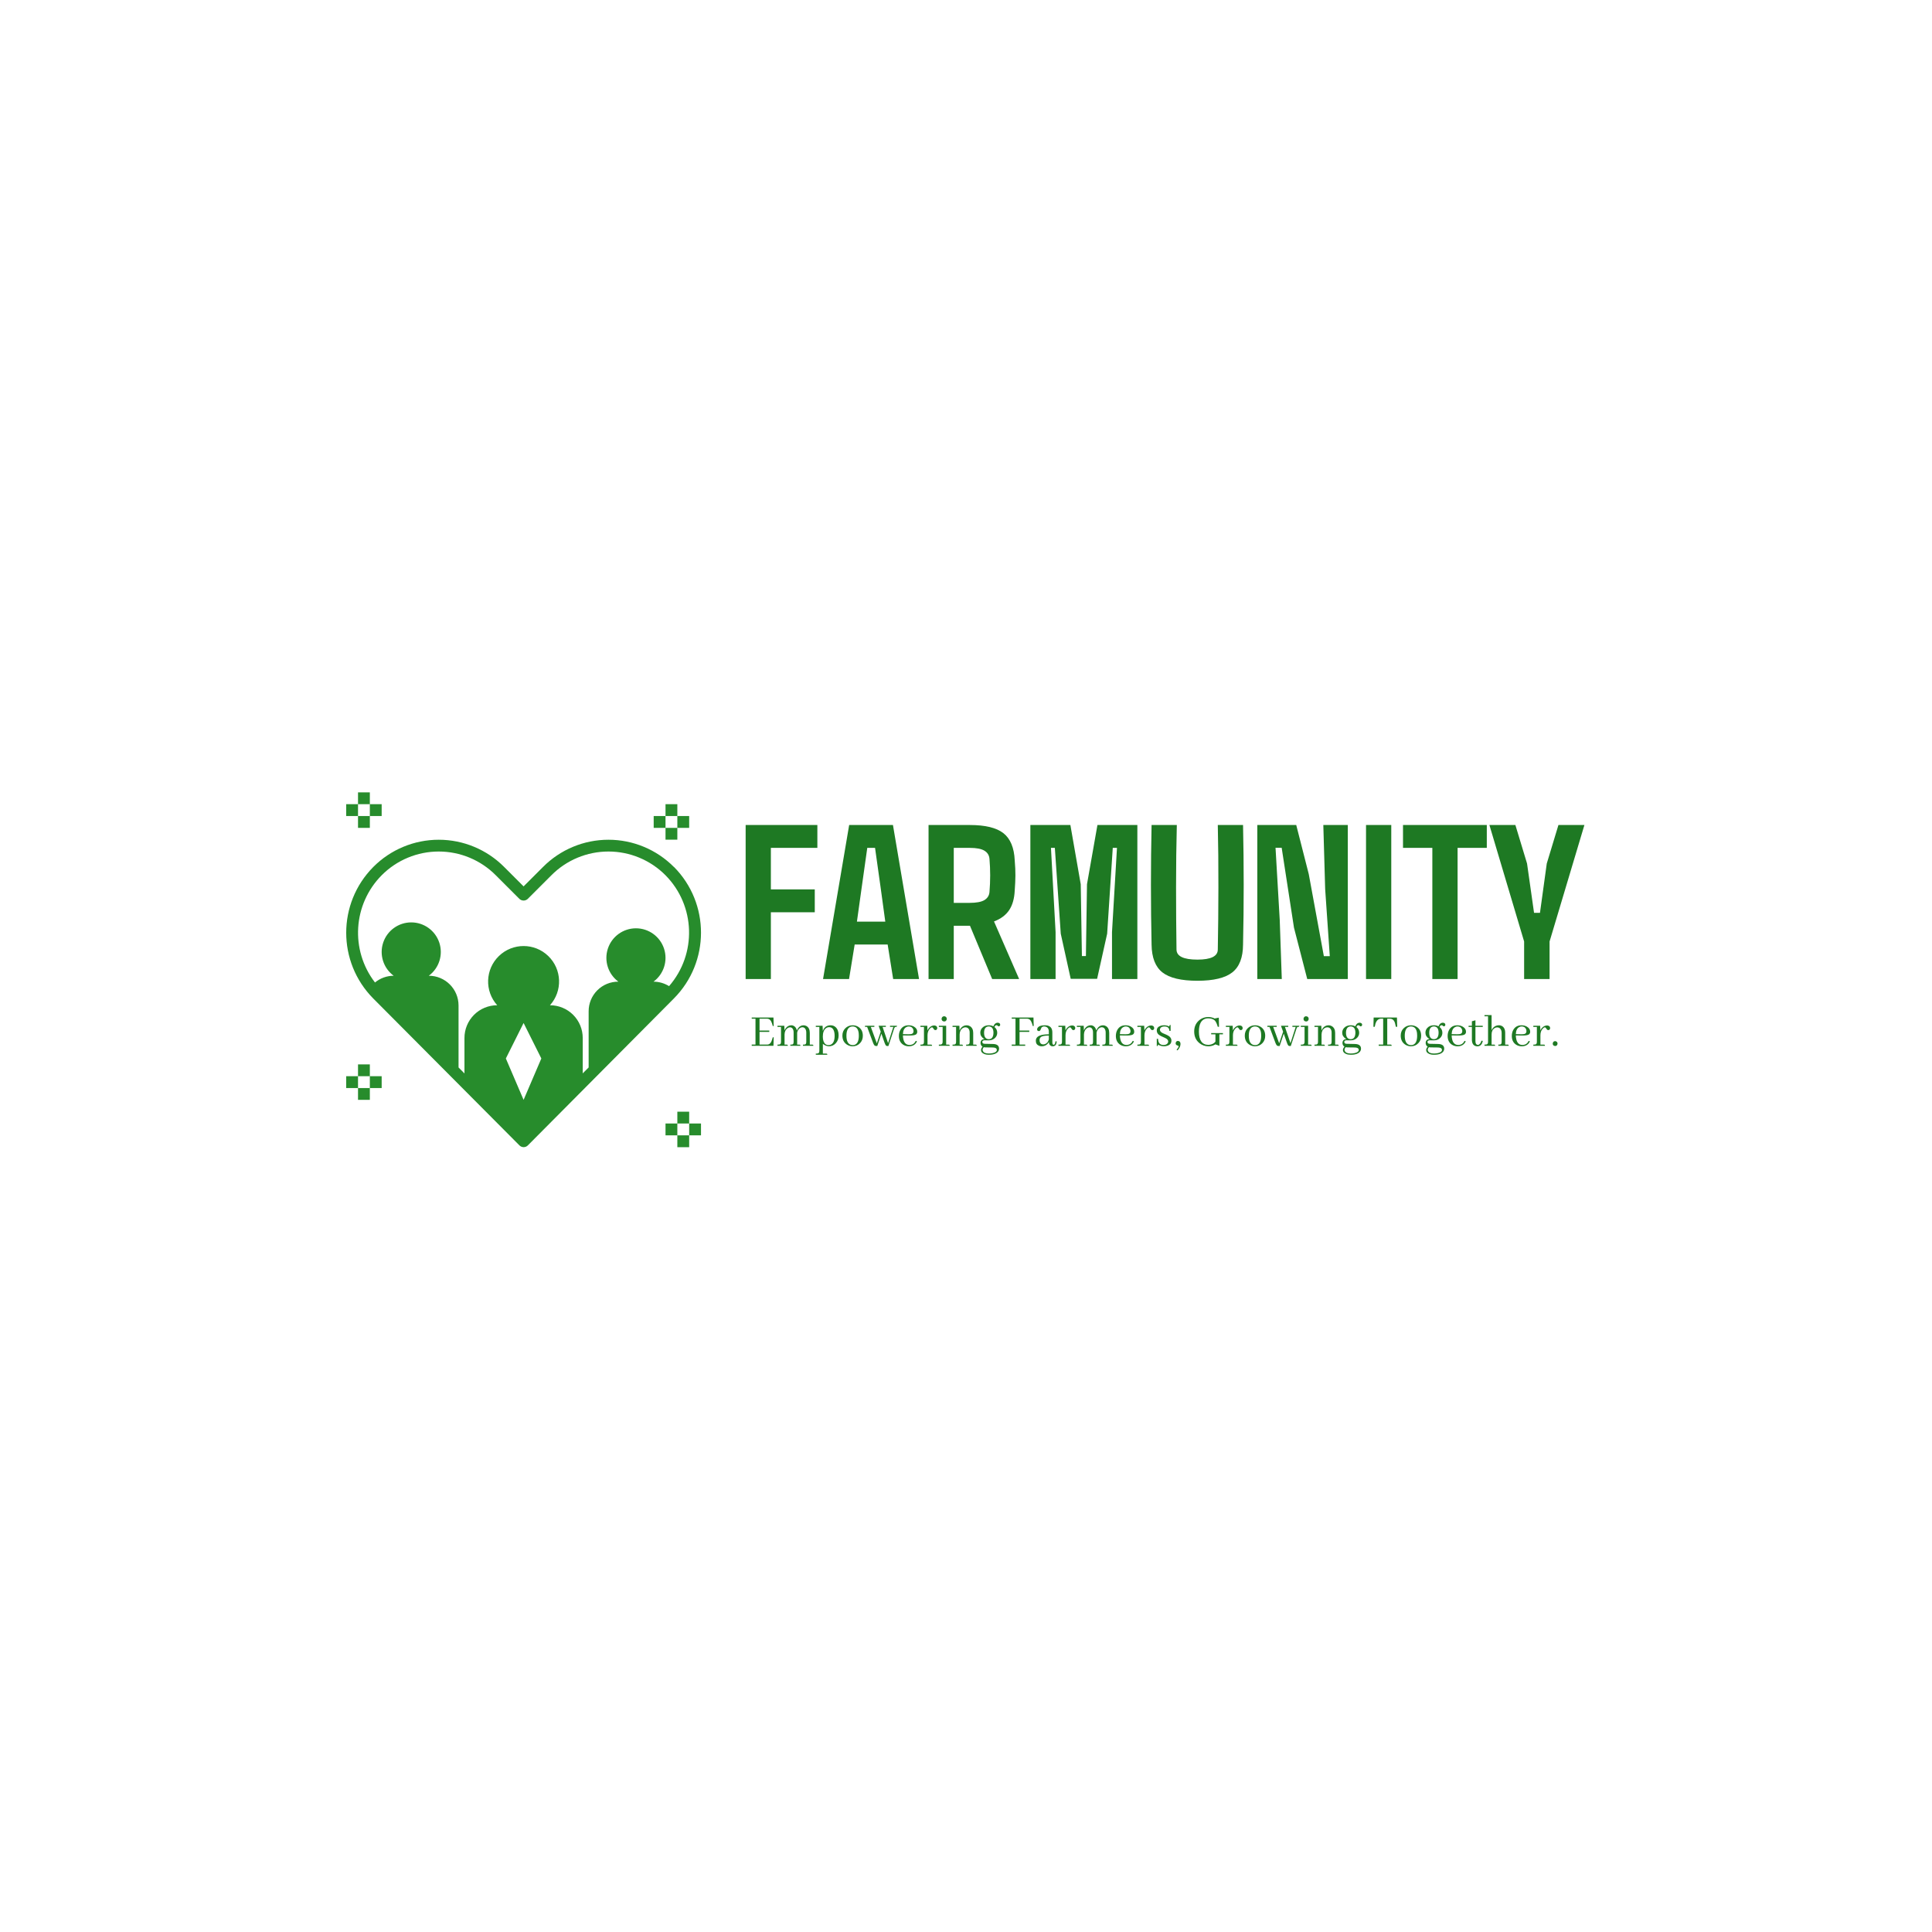
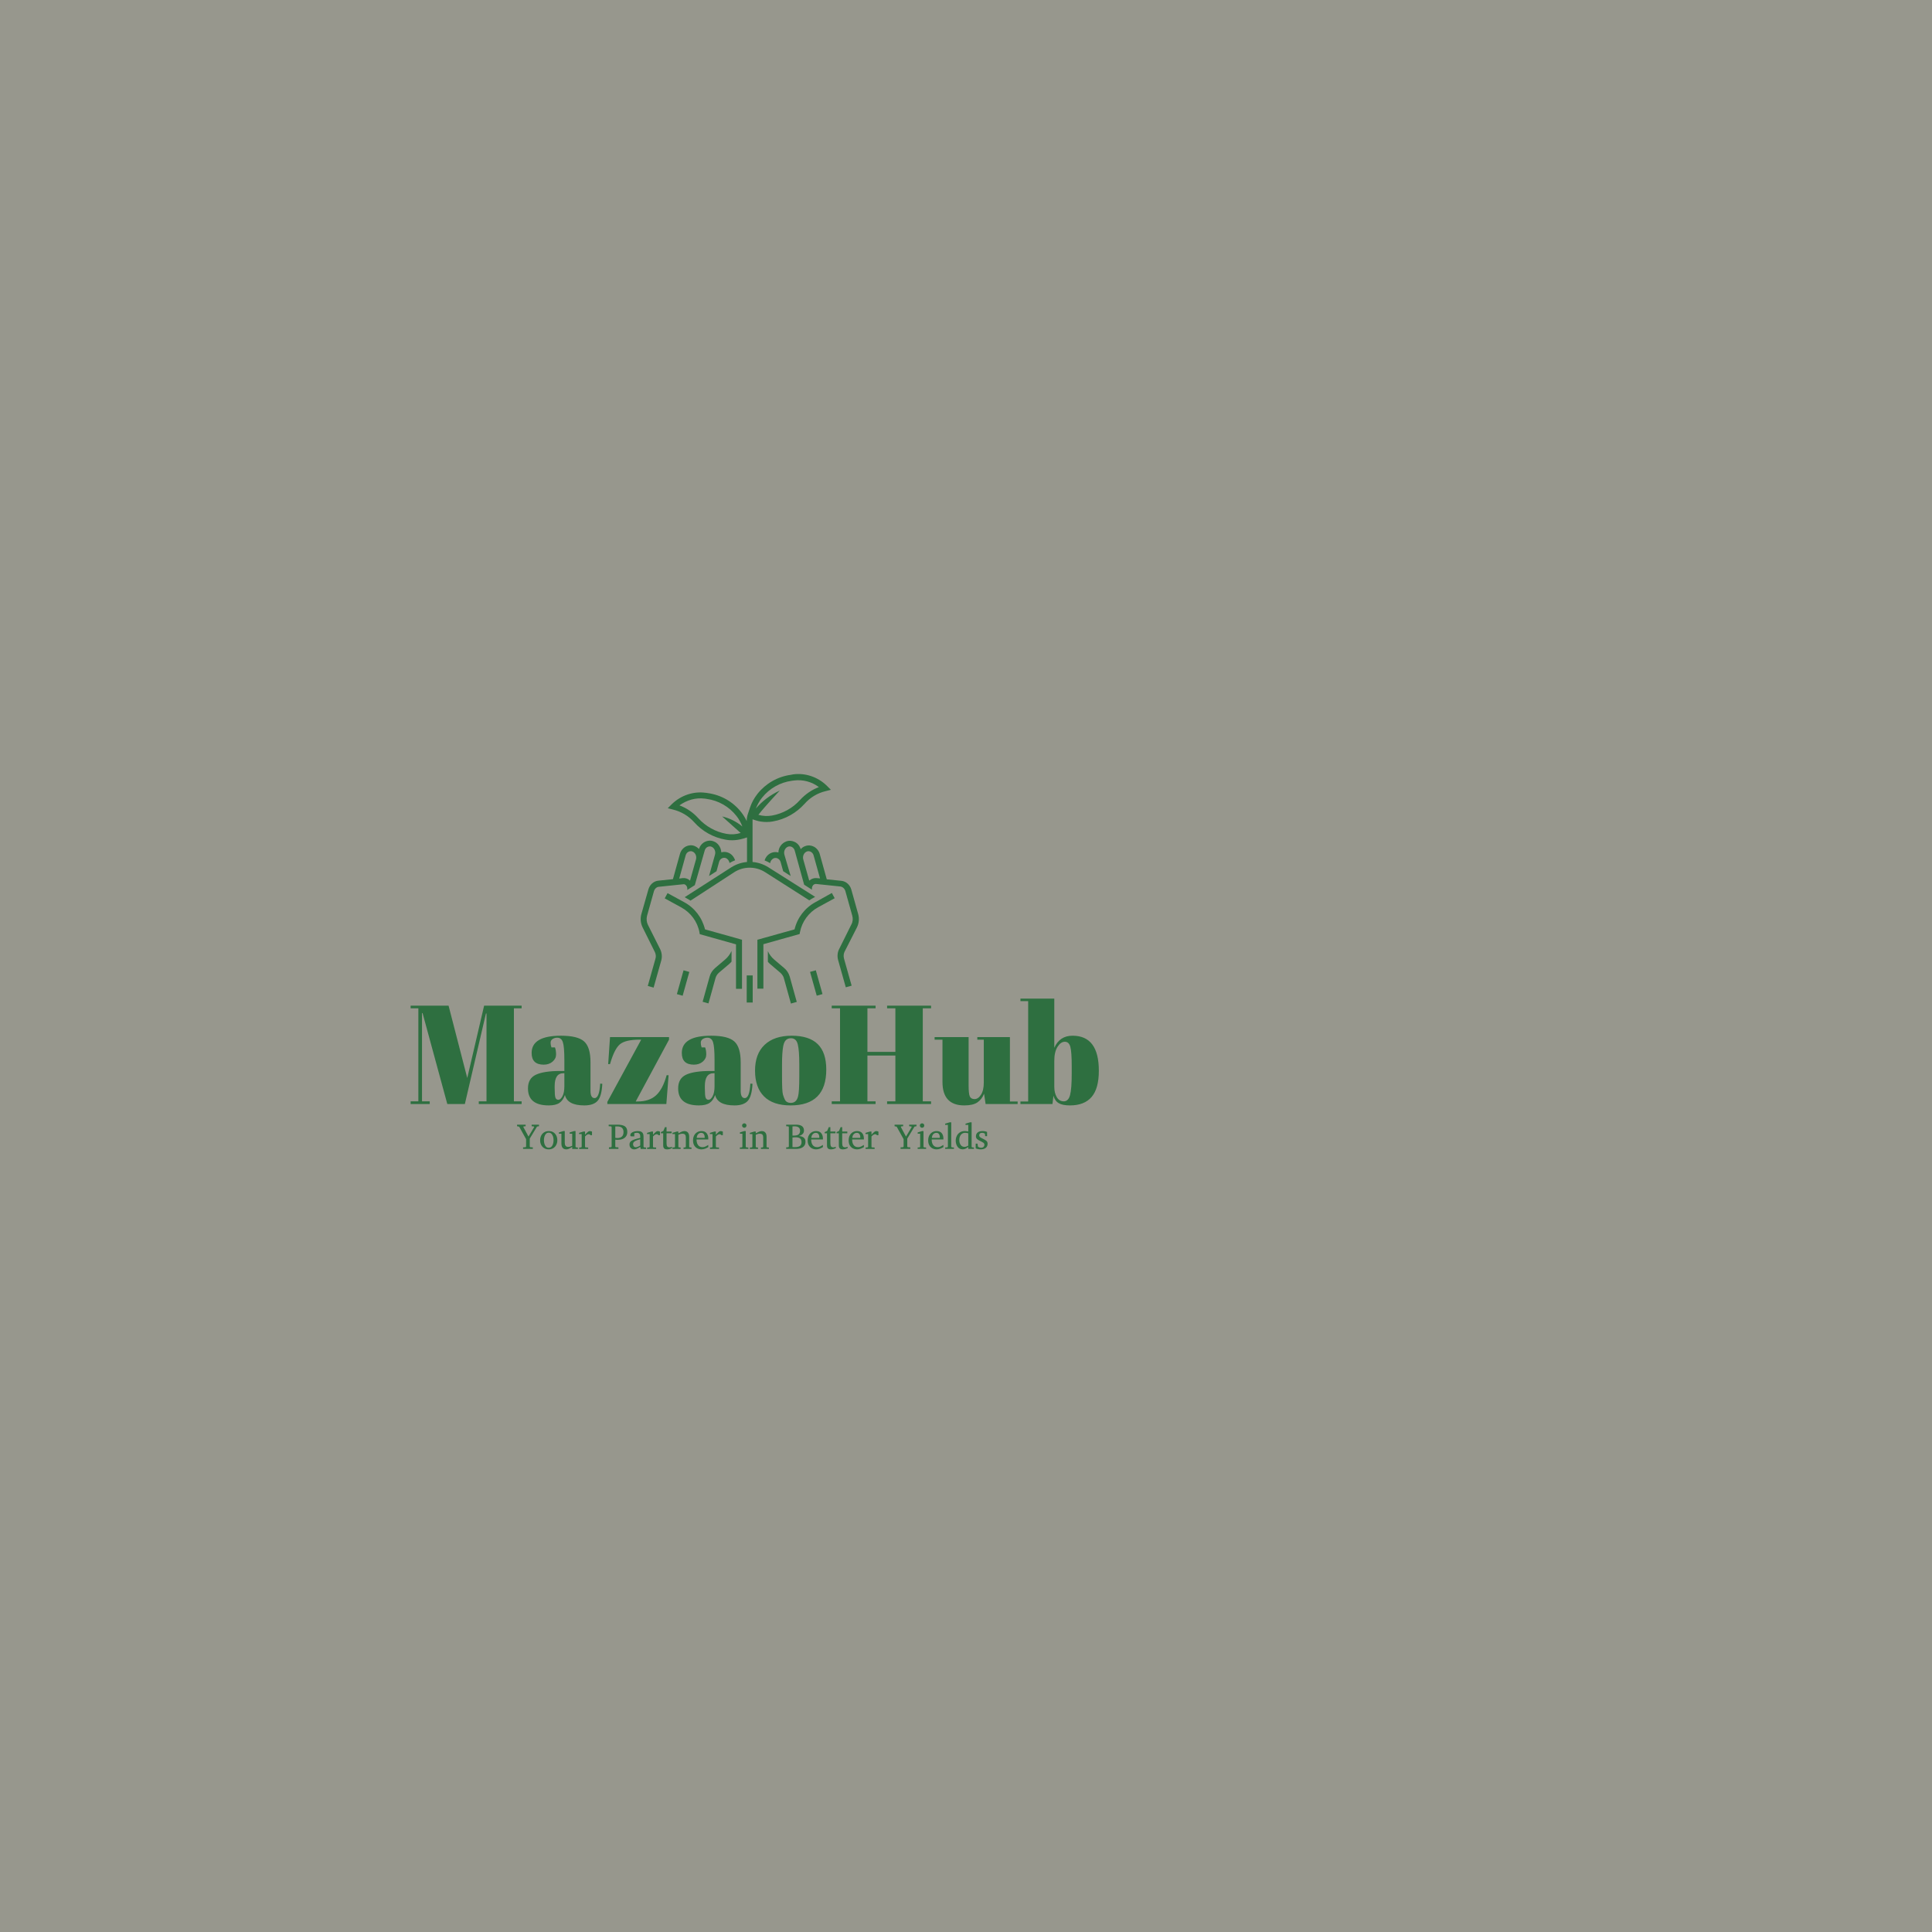
- <svg xmlns="http://www.w3.org/2000/svg" xml:space="preserve" width="1500" height="1500" data-id="lg_NLK5hI0iLD6sne06Wb" data-version="1" viewBox="0 0 1500 1500">
-   <path fill="#fff" stroke="transparent" d="M0 0h1500v1500H0z" />
+ <svg xmlns="http://www.w3.org/2000/svg" xml:space="preserve" width="1500" height="1500" data-id="lg_ns9wr8WiuD4Ht1ppvS" data-version="1" viewBox="0 0 1500 1500">
+   <path fill="#97978d" stroke="transparent" d="M0 0h1500v1500H0z" />
  <g data-padding="20">
-     <g transform="translate(-622.913 -636.062)scale(1.78645)">
-       <rect width="368.484" height="108.48" x="162.826" y="324.559" fill="none" rx="0" ry="0" transform="translate(506.58 372.58)" />
-       <path fill="#1e7923" d="M683.708 752.52v29.02h-10.96V714.6h31.17v9.94h-20.21v18.05h19.08v9.93Zm36.42 14.02-2.44 15h-11.3l11.35-66.94h19.03l11.34 66.94h-11.25l-2.39-15Zm5.48-42-2.44 17.3-2.06 14.76h12.33l-2.02-14.76-2.43-17.3Zm37.59 33.84v23.16h-10.96V714.6h17.95q10.08 0 14.6 3.56 4.52 3.57 4.9 11.77.33 3.89.3 6.66-.02 2.76-.3 6.51-.24 5.2-2.39 8.46-2.16 3.26-6.61 4.95l10.92 25.03h-11.72l-9.65-23.16Zm6.99-33.84h-6.99v23.9h6.85q4.45 0 6.47-1.21 2.01-1.22 2.2-3.52.61-7.22 0-14.39-.19-2.34-2.2-3.56-2.02-1.22-6.33-1.22m37.26 36.61v20.39h-10.96V714.6h17.39l4.5 25.74.51 31.21h1.74l.47-31.21 4.54-25.74h17.35v66.94h-11.02v-20.39l2.16-36.61h-1.83l-2.44 37.31-4.36 19.59h-11.48l-4.32-19.59-2.57-37.31h-1.69Zm61.65 21.14q-10.6 0-15.22-3.63-4.61-3.64-4.71-12.07-.56-26.02 0-51.99h10.97q-.33 12.84-.33 27.02t.19 27.07q0 4.41 9.1 4.41 8.85 0 8.85-4.41.24-12.89.26-27.07.03-14.18-.26-27.02h10.97q.57 25.97 0 51.99-.04 8.43-4.68 12.07-4.64 3.63-15.14 3.63m35.77-26.35.89 25.6h-10.64V714.6h16.92l5.44 21.33 6.56 35.67h2.58l-2.01-29.2-.8-27.8h10.64v66.94h-17.63l-5.76-22.31-5.35-34.74h-2.67Zm48.47-41.34v66.94h-10.97V714.6Zm28.82 9.94v57h-10.97v-57h-12.75v-9.94h36.42v9.94Zm39.98 40.69v16.31h-11.06v-16.31l-15.09-50.63h11.29l5.07 16.74 3.04 21.42h2.58l2.95-21.42 5.07-16.74h11.29Z" />
-       <rect width="358.162" height="23.73" x="167.987" y="366.934" fill="none" rx="0" ry="0" transform="translate(506.58 425.16)" />
-       <path fill="#1e7923" d="M684.538 801.95h.41l-.11-3.69h-9.45v.53h1.64v11.24h-1.64v.53h9.45l.11-3.69h-.41l-.29.96q-.51 1.75-1.52 2.1-.31.1-.66.1h-3.28v-5.52h4.23v-.59h-4.23v-5.13h3.28q1.48 0 2.12 1.99.04.12.06.2Zm6.05 8.1h-.93v-4.43q.06-1.81 1.25-2.69.56-.41 1.11-.41 1.03 0 1.42 1.13.16.49.16 1.11v4.06q0 .94-.45 1.13-.29.1-.99.1v.51h4.41q0-.45-.3-.49-.09-.02-.21-.02h-.92v-5.25q.33-1.5 1.45-2.09.43-.21.82-.21 1.05 0 1.48 1.09.21.51.21 1.17v4.06q0 .94-.46 1.13-.28.1-.98.1v.51h4.53q0-.45-.31-.49-.08-.02-.2-.02h-1.05v-5.09q0-2.11-1.37-2.95-.62-.37-1.33-.37-1.56 0-2.5 1.46-.25.37-.42.78-.36-1.62-1.62-2.1-.36-.14-.75-.14-1.48 0-2.44 1.25-.35.45-.56 1.01l-.08-2.05h-2.97v.51h1.53v6.46q0 .94-.53 1.13-.31.1-1 .1v.51h4.51q0-.43-.31-.49-.1-.02-.2-.02m17.16 3.9h-1.44v-4.25q1.13.98 2.61 1.07 1.82 0 3.05-1.38 1.19-1.33 1.19-3.38 0-2.34-1.29-3.55-.9-.82-2.19-.82-1.99 0-2.98 1.58-.24.41-.41.86l-.1-2.23h-2.95v.51h1.54v10.35q0 .95-.54 1.13-.3.11-1 .11v.51h5.02q0-.45-.3-.49-.09-.02-.21-.02m1.27-11.49q1.79 0 2.26 2.24.14.67.14 1.51 0 3.02-1.62 3.82-.47.22-1.02.22-1.58 0-2.18-1.66-.31-.84-.31-1.99 0-2.66 1.38-3.69.61-.45 1.35-.45m7.53 3.73q0-3.18 1.74-3.87.45-.17.94-.17 2.28 0 2.65 2.87.06.5.06 1.09 0 3.45-1.89 4.04-.36.1-.75.1-2.08 0-2.61-2.46-.14-.71-.14-1.6m2.75-4.55q-1.97 0-3.29 1.35-1.21 1.25-1.21 3.12 0 2.59 1.89 3.88 1.15.78 2.54.78 1.97 0 3.27-1.4 1.18-1.27 1.18-3.18 0-2.58-1.9-3.83-1.13-.72-2.48-.72m7.85.71h1.54v-.51h-4.06v.51h.92l2.56 6.87q.44 1.17.89 1.35.22.08.55.08h.41l1.78-5.37 1.38 3.94q.39 1.15.8 1.35.2.08.55.08h.33l2.48-7.56q.21-.64.49-.72.11-.02.23-.02.45 0 .51-.29.02-.1.02-.22h-3.03v.51h1.43l-2.27 7.07-2.4-7.07h1.43v-.51h-3.16l.93 2.6-1.7 5.04Zm16.49-.2q1.43 0 1.91 1.21.16.39.16.84 0 1.03-.98 1.25-.52.11-1.46.09l-2.17-.06q.1-2.36 1.53-3.08.48-.25 1.01-.25m3.57 6.44-.52-.18q-.71 1.56-2.31 1.76-.21.02-.39.02-2.16 0-2.71-2.56-.16-.72-.18-1.58l2.46.04q2.5.04 3.22-.47.55-.41.55-1.17 0-1.39-1.41-2.21-1.01-.6-2.32-.6-2.57 0-3.67 2.13-.58 1.11-.58 2.51 0 2.54 1.83 3.77 1.08.72 2.48.72 2.21 0 3.26-1.6.16-.29.29-.58m6.06 1.46h-1.48v-4.08q0-1.87 1.15-3 .45-.43.76-.45.35 0 .63.51.33.58.62.66.12.04.24.04.62 0 .78-.59.05-.13.05-.25 0-.92-.95-1.13-.2-.04-.39-.04-1.23 0-2.19 1.05-.45.49-.72 1.11l-.08-2.03h-2.98v.51h1.54v6.46q0 .94-.53 1.13-.31.1-1.01.1v.51h5.07q0-.45-.31-.49-.08-.02-.2-.02m7.66 0h-1.03v-8.2h-3.18v.51h1.64v6.46q0 .94-.63 1.15-.31.08-1.01.08v.51h4.72q0-.45-.31-.49-.1-.02-.2-.02m-.78-11.2q0-.72-.64-1.02-.24-.11-.47-.11-.72 0-1.03.66-.1.23-.1.47 0 .76.68 1.05.22.08.45.08.72 0 1.01-.66.1-.22.1-.47m6.52 11.2h-.92v-4.43q.06-1.91 1.35-2.75.55-.35 1.13-.35 1.25 0 1.7 1.17.18.47.18 1.07v4.06q0 .94-.53 1.13-.31.1-1 .1v.51h4.61q0-.45-.31-.49-.08-.02-.2-.02h-1.03v-5.09q0-2.05-1.41-2.93-.66-.39-1.42-.39-1.52 0-2.5 1.21-.37.47-.59 1.05l-.09-2.05h-2.97v.51h1.54v6.46q0 .94-.53 1.13-.31.1-1.01.1v.51h4.51q0-.45-.31-.49-.08-.02-.2-.02m9.7-5.18q.04-2.71 2.05-2.73 2.01.04 2.03 2.73-.04 2.79-2.03 2.81-2.03-.04-2.05-2.81m2.07-3.24q-1.85 0-2.93 1.19-.78.88-.78 2.07 0 1.56 1.52 2.59.14.1.28.18-1.31 0-1.64 1.13-.06.26-.06.53.02 1.09.88 1.62-.67.72-.67 1.46 0 1.12 1.33 1.68.84.37 2.07.37 3.12 0 4.12-1.52.33-.51.33-1.09 0-1.76-2.03-2.03-.27-.04-.55-.04l-3.74-.08q-.94-.06-.96-.82 0-.53.68-.68.14-.02.3-.02l1.81.02q1.82 0 2.91-1.23.78-.88.78-2.09-.02-1.54-1.19-2.46.19-.66.7-.78.08-.02.16-.02.29 0 .62.31.22.2.41.2.51-.12.59-.65 0-.64-.59-.86-.23-.09-.45-.09-.97 0-1.56.86-.23.33-.35.72-.92-.47-1.99-.47m0 12.28q-2.03 0-2.56-1.06-.15-.29-.15-.58.02-.55.5-1.1.41.08.67.08l3.16.04q1.54.02 1.78.7.07.16.07.41 0 .9-1.69 1.31-.82.2-1.78.2m9.95-3.35h5.86v-.53h-2.46v-5.52h4.23v-.59h-4.23v-5.13h3.28q1.48 0 2.11 1.99.05.12.07.2l.28.97h.41l-.1-3.69h-9.45v.53h1.64v11.24h-1.64Zm17.78.21q1.58 0 1.74-1.91.02-.12.02-.23l-.53-.02q-.15 1.5-.8 1.52-.54-.04-.56-1.07v-4.32q0-2.94-2.93-3.1h-.37q-2.29 0-3.07 1.07-.25.35-.25.69 0 .64.59.74.11.02.21.02.47 0 .7-.59.28-.76.39-.9.39-.52 1.21-.52 1.92.13 1.99 2.12v1.29q-4.82 0-5.52 2.01-.12.39-.12.84 0 1.56 1.37 2.13.55.23 1.17.23 1.5 0 2.52-1.03.37-.39.56-.82.24 1.83 1.68 1.85m-4.08-.82q-1.25 0-1.54-1.25-.06-.29-.06-.64 0-1.37 1.58-1.74.84-.19 2.44-.21v1.64q-.31 1.42-1.5 1.99-.47.21-.92.21m11.15.1h-1.47v-4.08q0-1.87 1.14-3 .46-.43.76-.45.35 0 .64.51.33.58.61.66.13.04.25.04.62 0 .78-.59.04-.13.04-.25 0-.92-.94-1.13-.21-.04-.39-.04-1.23 0-2.2 1.05-.45.49-.71 1.11l-.09-2.03h-2.97v.51h1.54v6.46q0 .94-.54 1.13-.3.1-1 .1v.51h5.07q0-.45-.31-.49-.08-.02-.21-.02m7.47 0h-.93v-4.43q.07-1.81 1.26-2.69.55-.41 1.1-.41 1.03 0 1.42 1.13.16.49.16 1.11v4.06q0 .94-.45 1.13-.29.1-.98.1v.51h4.41q0-.45-.31-.49-.08-.02-.21-.02h-.92v-5.25q.33-1.5 1.46-2.09.43-.21.82-.21 1.04 0 1.47 1.09.21.51.21 1.17v4.06q0 .94-.45 1.13-.29.1-.99.1v.51h4.53q0-.45-.3-.49-.08-.02-.21-.02h-1.04v-5.09q0-2.11-1.38-2.95-.61-.37-1.33-.37-1.56 0-2.5 1.46-.25.37-.41.78-.37-1.62-1.62-2.1-.37-.14-.76-.14-1.48 0-2.44 1.25-.35.45-.56 1.01l-.08-2.05h-2.97v.51h1.54v6.46q0 .94-.54 1.13-.3.1-1 .1v.51h4.51q0-.43-.31-.49-.1-.02-.2-.02m17.22-7.9q1.44 0 1.91 1.21.17.39.17.84 0 1.03-.99 1.25-.51.11-1.46.09l-2.17-.06q.1-2.36 1.54-3.08.47-.25 1-.25m3.57 6.44-.51-.18q-.72 1.56-2.32 1.76-.2.02-.39.02-2.15 0-2.7-2.56-.17-.72-.19-1.58l2.46.04q2.5.04 3.22-.47.56-.41.56-1.17 0-1.39-1.42-2.21-1-.6-2.32-.6-2.56 0-3.67 2.13-.57 1.11-.57 2.51 0 2.54 1.82 3.77 1.09.72 2.48.72 2.22 0 3.27-1.6.16-.29.28-.58m6.05 1.46h-1.47v-4.08q0-1.87 1.14-3 .46-.43.76-.45.35 0 .64.51.33.58.61.66.13.04.25.04.61 0 .78-.59.04-.13.04-.25 0-.92-.94-1.13-.21-.04-.39-.04-1.23 0-2.2 1.05-.45.49-.72 1.11l-.08-2.03h-2.97v.51h1.54v6.46q0 .94-.54 1.13-.3.1-1 .1v.51h5.06q0-.45-.3-.49-.08-.02-.21-.02m6.75.15q1.41 0 1.91-.86.18-.31.18-.68 0-.86-1.25-1.47-.27-.15-.88-.41-1.68-.7-2.24-1.31-.59-.68-.59-1.58 0-1.42 1.56-1.99.71-.27 1.56-.27 1.35 0 2.33.57 0-.59.29-.67.12-.02.27-.02v2.56h-.54q-.04-1.89-2.09-1.91-1.54 0-1.91.91-.1.24-.1.51 0 .88 1.27 1.5.29.14.91.39 1.66.67 2.21 1.29.6.65.6 1.56 0 1.66-1.77 2.21-.68.23-1.47.23-1.48-.02-2.57-.74 0 .53-.26.61-.13.02-.29.02v-3.11h.57q.04 2.64 2.3 2.66m7.44-.4q0-1.1-.82-1.31-.16-.04-.3-.04-.66 0-.91.61-.08.21-.08.41 0 .66.66.91.1.02.16.04.45.12.47.35-.02.55-.9 1.47l.43.31q1.25-1.35 1.29-2.75m18.44-4.78h-5.11v.54h1.85v3.2q-1.03 1.23-2.75 1.37-.16.02-.33.02-4.08-.04-4.1-5.74 0-4.88 2.95-5.66.52-.12 1.09-.12 2.11 0 3.06 1.16.61.8 1.1 2.51h.54l-.1-3.98-1.79.37q-1.29-.64-2.75-.64-2.46 0-4.22 1.62-1.93 1.79-1.93 4.66 0 3.28 2.34 5.12 1.7 1.32 3.81 1.32 1.54 0 2.79-.68.17-.08.27-.16l1.74.63v-5h1.54Zm5.82 5.03h-1.47v-4.08q0-1.87 1.15-3 .45-.43.75-.45.35 0 .64.51.33.58.62.66.12.04.24.04.62 0 .78-.59.04-.13.04-.25 0-.92-.94-1.13-.21-.04-.39-.04-1.23 0-2.2 1.05-.45.49-.71 1.11l-.08-2.03h-2.98v.51h1.54v6.46q0 .94-.53 1.13-.31.1-1.01.1v.51h5.07q0-.45-.31-.49-.08-.02-.21-.02m5.42-3.86q0-3.18 1.74-3.87.45-.17.94-.17 2.28 0 2.65 2.87.06.5.06 1.09 0 3.45-1.88 4.04-.37.1-.76.1-2.08 0-2.61-2.46-.14-.71-.14-1.6m2.75-4.55q-1.97 0-3.29 1.35-1.2 1.25-1.2 3.12 0 2.59 1.88 3.88 1.15.78 2.54.78 1.97 0 3.27-1.4 1.18-1.27 1.18-3.18 0-2.58-1.9-3.83-1.13-.72-2.48-.72m7.85.71h1.54v-.51h-4.06v.51h.92l2.56 6.87q.44 1.17.89 1.35.22.08.55.08h.41l1.78-5.37 1.38 3.94q.39 1.15.8 1.35.2.08.55.08h.33l2.48-7.56q.21-.64.49-.72.11-.02.23-.02.45 0 .51-.29.02-.1.02-.22h-3.03v.51h1.43l-2.27 7.07-2.4-7.07h1.43v-.51h-3.16l.93 2.6-1.7 5.04Zm16.2 7.7h-1.02v-8.2h-3.18v.51h1.64v6.46q0 .94-.64 1.15-.3.08-1 .08v.51h4.71q0-.45-.3-.49-.11-.02-.21-.02m-.78-11.2q0-.72-.63-1.02-.25-.11-.47-.11-.72 0-1.03.66-.1.23-.1.47 0 .76.67 1.05.23.08.46.08.71 0 1-.66.1-.22.1-.47m6.52 11.2h-.92v-4.43q.06-1.91 1.35-2.75.56-.35 1.13-.35 1.25 0 1.7 1.17.19.47.19 1.07v4.06q0 .94-.53 1.13-.31.1-1.01.1v.51h4.62q0-.45-.31-.49-.08-.02-.21-.02h-1.02v-5.09q0-2.05-1.42-2.93-.65-.39-1.41-.39-1.52 0-2.5 1.21-.37.47-.6 1.05l-.08-2.05h-2.97v.51h1.53v6.46q0 .94-.53 1.13-.31.1-1 .1v.51h4.51q0-.45-.31-.49-.08-.02-.21-.02m9.7-5.18q.05-2.71 2.06-2.73 2 .04 2.03 2.73-.05 2.79-2.03 2.81-2.04-.04-2.06-2.81m2.08-3.24q-1.85 0-2.94 1.19-.78.88-.78 2.07 0 1.56 1.52 2.59.14.1.29.18-1.31 0-1.64 1.13-.06.26-.06.53.02 1.09.88 1.62-.68.72-.68 1.46 0 1.12 1.33 1.68.85.37 2.08.37 3.11 0 4.12-1.52.33-.51.33-1.09 0-1.76-2.03-2.03-.27-.04-.56-.04l-3.73-.08q-.94-.06-.96-.82 0-.53.67-.68.15-.02.31-.02l1.8.02q1.83 0 2.92-1.23.78-.88.78-2.09-.02-1.54-1.19-2.46.18-.66.69-.78.09-.02.17-.02.28 0 .61.31.23.2.41.2.52-.12.6-.65 0-.64-.6-.86-.22-.09-.45-.09-.96 0-1.56.86-.22.33-.35.72-.92-.47-1.98-.47m0 12.28q-2.03 0-2.57-1.06-.14-.29-.14-.58.02-.55.49-1.1.41.08.68.08l3.16.04q1.53.02 1.78.7.06.16.06.41 0 .9-1.68 1.31-.82.2-1.78.2m12.14-3.35h5.64q0-.45-.33-.51-.1-.02-.21-.02h-1.39v-11.24h1.19q1.66 0 2.21 2.01 0 .08.02.12l.33 1.38h.58l-.11-4.04h-10.13l-.1 4.04h.57l.33-1.38q.66-2.01 2.24-2.13h1.1v11.24h-1.94Zm11.32-4.37q0-3.18 1.74-3.87.45-.17.94-.17 2.28 0 2.65 2.87.06.5.06 1.09 0 3.45-1.89 4.04-.37.1-.76.1-2.07 0-2.6-2.46-.14-.71-.14-1.6m2.74-4.55q-1.96 0-3.28 1.35-1.21 1.25-1.21 3.12 0 2.59 1.89 3.88 1.15.78 2.54.78 1.97 0 3.26-1.4 1.19-1.27 1.19-3.18 0-2.58-1.9-3.83-1.13-.72-2.49-.72m7.89 3.23q.04-2.71 2.05-2.73 2.01.04 2.03 2.73-.04 2.79-2.03 2.81-2.03-.04-2.05-2.81m2.07-3.24q-1.84 0-2.93 1.19-.78.88-.78 2.07 0 1.56 1.52 2.59.14.1.28.18-1.31 0-1.64 1.13-.06.26-.06.53.02 1.09.88 1.62-.67.72-.67 1.46 0 1.12 1.33 1.68.84.37 2.07.37 3.12 0 4.12-1.52.33-.51.33-1.09 0-1.76-2.03-2.03-.27-.04-.55-.04l-3.74-.08q-.94-.06-.96-.82 0-.53.68-.68.14-.02.31-.02l1.8.02q1.83 0 2.91-1.23.78-.88.78-2.09-.02-1.54-1.19-2.46.19-.66.7-.78.08-.02.16-.02.29 0 .62.31.22.2.41.2.51-.12.59-.65 0-.64-.59-.86-.23-.09-.45-.09-.97 0-1.56.86-.23.33-.35.72-.92-.47-1.99-.47m0 12.28q-2.03 0-2.56-1.06-.15-.29-.15-.58.02-.55.5-1.1.41.08.67.08l3.16.04q1.54.02 1.79.7.06.16.06.41 0 .9-1.68 1.31-.83.2-1.79.2m10.22-11.76q1.44 0 1.91 1.21.17.39.17.84 0 1.03-.99 1.25-.51.11-1.45.09l-2.18-.06q.1-2.36 1.54-3.08.47-.25 1-.25m3.57 6.44-.51-.18q-.72 1.56-2.32 1.76-.2.02-.39.02-2.15 0-2.7-2.56-.17-.72-.19-1.58l2.46.04q2.5.04 3.22-.47.56-.41.56-1.17 0-1.39-1.42-2.21-1-.6-2.32-.6-2.56 0-3.67 2.13-.57 1.11-.57 2.51 0 2.54 1.82 3.77 1.09.72 2.48.72 2.22 0 3.27-1.6.16-.29.28-.58m1.25-6.74v.51h1.44v5.78q.14 2.56 2.36 2.65 1.88 0 2.36-2.32v-.04l-.56-.1q-.51 1.7-1.49 1.84-1.11-.04-1.13-1.58v-6.23h3.18v-.51h-3.18v-2.38l-1.54.43v1.95Zm11.03 8.19h-1.03v-4.43q0-1.87 1.29-2.71.54-.35 1.11-.35 1.25 0 1.74 1.17.23.56.23 1.23v3.86q0 .94-.45 1.13-.29.1-.99.1v.51h4.52q0-.45-.31-.49-.08-.02-.21-.02h-1.02v-5.09q0-2.23-1.48-3.03-.57-.29-1.23-.29-1.52 0-2.54 1.11-.43.47-.66 1.06v-6.58h-3.08v.51h1.54v11.08q0 .94-.53 1.13-.31.1-1.01.1v.51h4.62q0-.45-.31-.49-.08-.02-.2-.02m12.04-7.89q1.44 0 1.91 1.21.17.39.17.84 0 1.03-.99 1.25-.51.11-1.45.09l-2.18-.06q.1-2.36 1.54-3.08.47-.25 1-.25m3.57 6.44-.51-.18q-.72 1.56-2.32 1.76-.2.02-.39.02-2.15 0-2.7-2.56-.17-.72-.19-1.58l2.46.04q2.5.04 3.22-.47.56-.41.56-1.17 0-1.39-1.42-2.21-1-.6-2.32-.6-2.56 0-3.67 2.13-.57 1.11-.57 2.51 0 2.54 1.82 3.77 1.09.72 2.49.72 2.21 0 3.26-1.6.16-.29.28-.58m6.05 1.46h-1.47v-4.08q0-1.87 1.14-3 .46-.43.76-.45.35 0 .64.51.33.58.61.66.13.04.25.04.62 0 .78-.59.04-.13.04-.25 0-.92-.94-1.13-.21-.04-.39-.04-1.23 0-2.2 1.05-.45.49-.71 1.11l-.09-2.03h-2.97v.51h1.54v6.46q0 .94-.53 1.13-.31.1-1.01.1v.51h5.07q0-.45-.31-.49-.08-.02-.21-.02m5.97-.44q0-.68-.61-.97-.21-.1-.44-.1-.67 0-.94.62-.1.22-.1.45 0 .65.59.94.23.1.45.1.66 0 .95-.59.1-.23.1-.45" />
-       <path fill="#278c2c" d="M641.572 732.847a40.09 40.09 0 0 0-56.9 0l-8.43 8.43-8.43-8.43a40.09 40.09 0 0 0-56.9 0c-15.678 15.827-15.678 41.33 0 57.157l63.532 63.84a2.57 2.57 0 0 0 3.65 0l63.478-63.865c15.687-15.82 15.698-41.324.026-57.157m-65.355 101.232-7.71-17.99 7.71-15.42 7.71 15.42Zm56.463-51.374a12.85 12.85 0 1 0-15.266 0 12.85 12.85 0 0 0-12.927 12.927v24.363l-2.57 2.57v-15.368a14.21 14.21 0 0 0-14.238-14.238c5.556-6.174 5.224-15.639-.751-21.408s-15.446-5.769-21.422 0c-5.975 5.77-6.307 15.234-.751 21.408a14.21 14.21 0 0 0-14.238 14.238v15.394l-2.57-2.596v-26.933a12.927 12.927 0 0 0-12.927-12.927 12.85 12.85 0 1 0-15.266 0 12.85 12.85 0 0 0-8.121 2.93c-10.832-14.07-9.59-33.98 2.904-46.595a34.95 34.95 0 0 1 49.6 0l10.28 10.28a2.65 2.65 0 0 0 3.599 0l10.28-10.28a34.95 34.95 0 0 1 49.6 0c13.032 13.19 13.704 34.192 1.543 48.188a12.85 12.85 0 0 0-6.76-1.953m10.358 56.514h5.14v5.14h-5.14Zm0 10.28h5.14v5.14h-5.14Zm5.14-5.14h5.14v5.14h-5.14Zm-10.28 0h5.14v5.14h-5.14Zm-133.64-25.7h5.14v5.14h-5.14Zm0 10.28h5.14v5.14h-5.14Zm5.14-5.14h5.14v5.14h-5.14Zm-10.28 0h5.14v5.14h-5.14Zm138.78-118.22h5.14v5.14h-5.14Zm0 10.28h5.14v5.14h-5.14Zm5.14-5.14h5.14v5.14h-5.14Zm-10.28 0h5.14v5.14h-5.14Zm-128.5-10.28h5.14v5.14h-5.14Zm0 10.28h5.14v5.14h-5.14Zm5.14-5.14h5.14v5.14h-5.14Zm-10.28 0h5.14v5.14h-5.14Z" />
+     <g transform="translate(-441.626 -452.777)scale(1.55844)">
+       <rect width="408.724" height="20.34" x="100.895" y="354.254" fill="none" rx="0" ry="0" transform="translate(353.3 492.83)" />
+       <path fill="#2e6f40" d="M551.897 850.824v.78l-.98.17-3.62 6v3.89q0 .13.1.26.09.12.28.14l1.15.07v.77h-4.86v-.77l1.11-.07q.2-.02.3-.14.1-.13.1-.26v-3.62l-3.45-6.23-1.05-.21v-.78h4.27v.78l-.9.09q-.25.03-.25.21 0 .08.03.15l2.54 4.7 2.79-4.65q.04-.06.04-.12 0-.22-.25-.26l-1.01-.12v-.78Zm9.13 7.77q0 1.27-.53 2.3-.52 1.04-1.49 1.64-.96.6-2.28.6-1.31 0-2.26-.6-.96-.59-1.48-1.62t-.52-2.32.52-2.32q.53-1.04 1.5-1.65.97-.6 2.3-.6 1.34 0 2.29.61.95.62 1.45 1.65.5 1.04.5 2.31m-1.87-.02q0-.99-.26-1.84t-.79-1.38-1.34-.53q-.84 0-1.37.53t-.78 1.38q-.26.85-.26 1.84 0 .97.26 1.83t.79 1.39q.53.52 1.34.52.83 0 1.36-.52.53-.53.79-1.38.26-.86.26-1.84m12.13 3.64v.7h-2.85v-1.03q-.31.24-.79.53-.47.29-1.02.5-.54.22-1.08.22-1.16 0-1.82-.7t-.66-2.22v-4.88h-1.26v-.61l2.21-.7h.72v5.85q0 .96.4 1.49.39.54 1.34.54.56 0 1.09-.19.54-.19.87-.35v-6.03h-1.27v-.61l2.2-.7h.74v7.74q0 .17.11.27.12.11.28.12Zm7.02-7.92v1.78h-.7q-.17-.2-.4-.34-.24-.15-.57-.15-.43 0-.88.3-.46.3-.92.82v5.06q0 .38.38.39l1.18.06v.7h-4.5v-.68l.89-.08q.16-.01.27-.12.11-.1.11-.27v-6.25h-1.3v-.59l2.23-.68h.74v1.6q.26-.29.66-.73.39-.43.84-.76t.87-.33q.28 0 .61.08.32.09.49.19m17.58.16q0 1.32-.63 2.19-.62.87-1.68 1.31-1.05.43-2.34.43h-.06q-.35 0-.77-.03-.43-.03-.5-.04v3.35q0 .13.09.26.09.12.29.14l1.18.07v.77h-4.72v-.77l.94-.07q.2-.02.3-.14.1-.13.1-.26v-9.6q0-.13-.1-.26-.1-.12-.3-.13l-1.08-.07v-.78h4.31q2.55 0 3.76.82t1.21 2.81m-1.88.03q0-1.31-.73-2.04-.73-.74-2.46-.74-.24 0-.58.01l-.33.01v5.67q.04 0 .4.05t.61.05h.05q1.4 0 2.22-.73t.82-2.28m11.22 7.73v.7h-2.66l-.24-1.06-.27.19q-.26.19-.7.45-.44.25-.97.45-.54.19-1.06.19-.98 0-1.66-.65t-.68-1.78q0-.51.18-.94t.72-.82 1.61-.76q1.07-.38 2.83-.76v-.78q0-1.77-1.68-1.77-.46 0-.8.09-.34.08-.47.14v1.56h-1.31q-.25 0-.46-.09t-.21-.43q0-.74.56-1.21.57-.47 1.43-.69.87-.22 1.76-.22 1.11 0 1.73.34.61.35.86.96.24.61.24 1.39v5.05q0 .17.11.27.11.11.27.12Zm-2.9-1v-3.11q-1.21.3-1.93.61-.71.3-1.06.6-.36.3-.47.62-.11.31-.11.64 0 .56.36 1.03t1 .47q.36 0 .74-.13.39-.13.73-.3.33-.17.54-.3Zm9.84-6.92v1.78h-.7q-.17-.2-.4-.34-.24-.15-.57-.15-.43 0-.88.3-.46.3-.92.82v5.06q0 .38.38.39l1.18.06v.7h-4.5v-.68l.89-.08q.16-.01.27-.12.11-.1.11-.27v-6.25h-1.3v-.59l2.23-.68h.74v1.6q.26-.29.66-.73.39-.43.84-.76t.87-.33q.28 0 .61.08.32.09.49.19m5.96 7.52v.72l-.33.15q-.34.15-.89.3t-1.2.15q-1.01 0-1.47-.48-.47-.48-.47-1.54v-5.98h-1.15v-.59l1.23-.58.81-1.9h.79v2.18h2.54v.89h-2.54v5.03q0 1.07.36 1.52.36.44 1.08.44.53 0 .89-.15Zm9.75.4v.7h-3.97v-.7l.76-.06q.16-.01.27-.12.11-.1.11-.27v-4.69q0-.85-.4-1.29-.4-.45-1.34-.45-.51 0-1.01.15-.51.14-.96.37v5.91q0 .37.37.39l.76.06v.7h-4.07v-.7l.88-.06q.38-.02.38-.39v-6.25h-1.26v-.59l2.2-.68h.74v.89q.75-.43 1.55-.77.79-.34 1.42-.34 1.17 0 1.79.73t.62 2.04v4.97q0 .17.11.27.11.11.26.12Zm8.36-1.29v1.09q-.76.47-1.63.8-.88.32-1.79.32-1.09 0-2.04-.49-.96-.49-1.55-1.48t-.59-2.49q0-1.41.55-2.46.54-1.04 1.5-1.62.96-.57 2.18-.57 1.68 0 2.52 1.04.85 1.04.85 2.65v.23q0 .15-.02.27h-5.84q0 .68.15 1.37.14.68.49 1.23.34.55.92.89.58.33 1.45.33.77 0 1.51-.35.73-.36 1.34-.76m-5.76-3.52h3.96v-.4q0-.88-.43-1.49t-1.32-.61-1.51.67q-.63.67-.7 1.83m13.01-3.11v1.78h-.7q-.17-.2-.4-.34-.23-.15-.57-.15-.43 0-.88.3t-.92.82v5.06q0 .38.38.39l1.19.06v.7h-4.5v-.68l.88-.08q.16-.01.27-.12.11-.1.11-.27v-6.25h-1.3v-.59l2.23-.68h.74v1.6q.26-.29.66-.73.4-.43.84-.76.45-.33.87-.33.28 0 .61.08.33.09.49.19m11.79-3.03q0 .45-.32.78-.31.33-.77.33t-.79-.33-.33-.78q0-.47.33-.79.33-.31.79-.31t.77.31q.32.32.32.79m.92 10.94v.7h-4.23v-.7l.88-.06q.38-.02.38-.39v-6.43h-1.24v-.63l2.2-.68h.71v7.74q0 .17.11.27.11.11.27.12Zm10.23.01v.7h-3.97v-.7l.76-.06q.16-.01.27-.12.11-.1.11-.27v-4.69q0-.85-.4-1.29-.4-.45-1.34-.45-.51 0-1.01.15-.51.14-.96.37v5.91q0 .37.37.39l.76.06v.7h-4.07v-.7l.88-.06q.38-.02.38-.39v-6.25h-1.26v-.59l2.2-.68h.74v.89q.75-.43 1.55-.77.79-.34 1.42-.34 1.17 0 1.79.73t.62 2.04v4.97q0 .17.11.27.1.11.26.12Zm18.22-2.88q0 1.09-.44 1.79t-1.14 1.09q-.69.39-1.48.54-.8.15-1.51.15h-5.03v-.77l.95-.07q.19-.02.28-.14.09-.13.09-.26v-9.6q0-.13-.09-.26-.09-.12-.28-.13l-.95-.07v-.78h4.81q2.16 0 3.11.78.94.77.94 2.12 0 .9-.42 1.46-.43.57-1.03.87t-1.14.44q.81 0 1.57.27.77.27 1.27.89.49.62.49 1.68m-2.68-5.48q0-1.06-.69-1.63t-2.08-.57q-.28 0-.6.03-.33.02-.42.02v4.56h.25q.25.01.4.01 1.75 0 2.45-.63.69-.63.69-1.79m.72 5.63q0-1.23-.73-1.8-.74-.57-2.17-.57-.29 0-.65.02-.36.03-.64.06-.27.02-.32.02v4.76l.2.01q.21.02.48.03.26.01.43.01 1.89 0 2.65-.63.75-.63.75-1.91m10.66 1.44v1.09q-.76.47-1.63.8-.88.32-1.79.32-1.09 0-2.04-.49-.96-.49-1.55-1.48t-.59-2.49q0-1.41.55-2.46.54-1.04 1.5-1.62.96-.57 2.18-.57 1.68 0 2.52 1.04.85 1.04.85 2.65v.23q0 .15-.02.27h-5.83q0 .68.14 1.37.15.68.49 1.23t.92.89q.58.33 1.45.33.77 0 1.51-.35.73-.36 1.34-.76m-5.76-3.52h3.96v-.4q0-.88-.43-1.49t-1.32-.61-1.51.67q-.63.67-.7 1.83m12.15 4.41v.72l-.34.15q-.33.15-.88.3t-1.2.15q-1.01 0-1.48-.48-.46-.48-.46-1.54v-5.98h-1.15v-.59l1.23-.58.81-1.9h.79v2.18h2.54v.89h-2.54v5.03q0 1.07.36 1.52.36.44 1.08.44.53 0 .89-.15Zm5.9 0v.72l-.34.15q-.33.15-.88.3t-1.2.15q-1.01 0-1.47-.48-.47-.48-.47-1.54v-5.98h-1.15v-.59l1.23-.58.81-1.9h.79v2.18h2.54v.89h-2.54v5.03q0 1.07.36 1.52.36.44 1.08.44.53 0 .89-.15Zm8.12-.89v1.09q-.76.47-1.63.8-.88.32-1.79.32-1.09 0-2.04-.49-.96-.49-1.55-1.48-.58-.99-.58-2.49 0-1.41.54-2.46.55-1.04 1.5-1.62.96-.57 2.18-.57 1.68 0 2.53 1.04.84 1.04.84 2.65v.23q0 .15-.02.27h-5.83q0 .68.14 1.37.15.68.49 1.23t.92.89q.58.33 1.45.33.78 0 1.51-.35.73-.36 1.34-.76m-5.76-3.52h3.96v-.4q0-.88-.43-1.49t-1.32-.61-1.51.67q-.63.67-.7 1.83m13.01-3.11v1.78h-.7q-.17-.2-.4-.34-.23-.15-.57-.15-.43 0-.88.3t-.92.82v5.06q0 .38.38.39l1.19.06v.7h-4.5v-.68l.88-.08q.16-.01.27-.12.11-.1.11-.27v-6.25h-1.3v-.59l2.23-.68h.74v1.6q.27-.29.66-.73.4-.43.85-.76.44-.33.87-.33.28 0 .6.08.33.09.49.19m18.95-3.47v.78l-.97.17-3.62 6v3.89q0 .13.09.26.1.12.28.14l1.15.07v.77h-4.86v-.77l1.12-.07q.19-.02.29-.14.11-.13.11-.26v-3.62l-3.46-6.23-1.04-.21v-.78h4.27v.78l-.91.09q-.24.03-.24.21 0 .08.03.15l2.54 4.7 2.79-4.65q.03-.06.03-.12 0-.22-.24-.26l-1.01-.12v-.78Zm3.88.44q0 .45-.31.78-.32.33-.78.33t-.78-.33q-.33-.33-.33-.78 0-.47.33-.79.32-.31.78-.31t.78.31q.31.32.31.79m.92 10.94v.7h-4.22v-.7l.88-.06q.37-.02.37-.39v-6.43h-1.24v-.63l2.2-.68h.71v7.74q0 .17.11.27.11.11.27.12Zm8.62-1.28v1.09q-.75.47-1.63.8-.87.32-1.79.32-1.09 0-2.04-.49t-1.54-1.48-.59-2.49q0-1.41.54-2.46.55-1.04 1.51-1.62.95-.57 2.18-.57 1.68 0 2.52 1.04t.84 2.65v.23q0 .15-.01.27h-5.84q0 .68.14 1.37.15.68.49 1.23t.92.89q.58.33 1.45.33.78 0 1.51-.35.74-.36 1.34-.76m-5.75-3.52h3.95v-.4q0-.88-.43-1.49-.42-.61-1.32-.61-.89 0-1.51.67t-.69 1.83m11 4.8v.7h-4.37v-.7l.95-.06q.13 0 .26-.13.14-.13.14-.24v-10.84h-1.37v-.6l2.3-.69h.74v12.13q0 .11.13.24t.25.13Zm9.96 0v.7h-2.83v-.96q-.62.48-1.31.83-.7.35-1.48.35-.91 0-1.56-.38-.66-.38-1.07-1.02-.42-.63-.62-1.39-.21-.77-.21-1.53 0-1.23.51-2.32.5-1.09 1.52-1.78t2.56-.69q.43 0 .94.08.5.08.72.14v-3.3h-1.37v-.6l2.32-.69h.72v12.11q0 .37.38.39Zm-2.83-.93v-6.13q-.23-.08-.69-.17-.45-.09-.84-.09-1.34 0-2.14.98-.8.99-.8 2.63 0 1.47.69 2.43.68.97 1.92.97.55 0 1.02-.21.48-.2.84-.41m9.63-.97q0 1.33-.91 2.08-.92.75-2.52.75-.83 0-1.53-.17t-.97-.29v-2.39h.91l.22 1.53q.28.18.68.34t.92.16q.78 0 1.2-.43t.42-.96q0-.72-.51-1.08-.51-.37-1.45-.81l-.24-.12q-.98-.46-1.5-.97-.53-.5-.53-1.31 0-1.21.85-1.91.84-.7 2.4-.7.79 0 1.41.14.62.15.89.27v2.13h-.94l-.14-1.26q-.2-.15-.57-.28-.38-.13-.8-.13-.74 0-1.1.33-.36.34-.36.87 0 .61.43.96.44.36 1.58.88.94.43 1.55.96t.61 1.41" />
+       <rect width="588.36" height="79.1" x="11.077" y="324.874" fill="none" rx="0" ry="0" transform="translate(475.62 454.62)" />
+       <path fill="#2e6f40" d="m516.157 827.584 8.4-36.05h18.69v1.33h-3.85v46.34h3.85v1.33h-21.35v-1.33h3.85v-43.75h-.28l-10.5 45.08h-8.75l-12.32-45.29h-.28v43.96h3.85v1.33h-9.52v-1.33h3.85v-46.34h-3.85v-1.33h18.9Zm46.35-3.5h2.03v-5.39q0-6.65-.74-8.92-.73-2.28-2.83-2.28-1.26 0-2.28.67-1.01.66-1.01 1.82 0 1.15.42 2.34h1.75q.56 1.47.56 3.54 0 2.06-1.75 3.57-1.75 1.5-4.41 1.5-6.02 0-6.02-5.81 0-8.61 14.63-8.61 8.33 0 11.51 2.84 3.19 2.83 3.19 10.39v14.21q0 3.64 2.03 3.64 2.38 0 2.8-7.21l1.05.07q-.28 6.16-2.31 8.47t-6.65 2.31q-8.4 0-9.66-5.18-.91 2.66-2.73 3.92t-5.32 1.26q-10.36 0-10.36-8.47 0-4.97 3.95-6.82 3.96-1.86 12.15-1.86m-2.8 8.61q0 3.64.38 4.69.39 1.05 1.47 1.05 1.09 0 2.03-1.78.95-1.79.95-4.94v-6.51h-.49q-4.34 0-4.34 6.37Zm27.57-25.48h29.4v1.26l-16.59 30.8h.91q5.88 0 9.24-3.08t5.25-10.01h.98l-1.12 14.35h-29.4v-1.05l16.87-31.01h-.77q-7.07 0-9.84 2.31-2.76 2.31-4.93 9.87h-.91Zm50.05 16.87h2.03v-5.39q0-6.65-.74-8.92-.73-2.28-2.83-2.28-1.26 0-2.28.67-1.01.66-1.01 1.82 0 1.15.42 2.34h1.75q.56 1.47.56 3.54 0 2.06-1.75 3.57-1.75 1.5-4.41 1.5-6.02 0-6.02-5.81 0-8.61 14.63-8.61 8.33 0 11.51 2.84 3.19 2.83 3.19 10.39v14.21q0 3.64 2.03 3.64 2.38 0 2.8-7.21l1.05.07q-.28 6.16-2.31 8.47t-6.65 2.31q-8.4 0-9.66-5.18-.91 2.66-2.73 3.92t-5.32 1.26q-10.36 0-10.36-8.47 0-4.97 3.95-6.82 3.96-1.86 12.15-1.86m-2.8 8.61q0 3.64.38 4.69.39 1.05 1.47 1.05 1.09 0 2.03-1.78.95-1.79.95-4.94v-6.51h-.49q-4.34 0-4.34 6.37Zm47.05-5.95v-5.95q0-6.79-.74-9.9-.73-3.12-3.39-3.12-1.54 0-2.49.88-.94.87-1.36 2.9-.63 3.15-.63 9.59v5.46q0 7.63.45 9.17.46 1.54.95 2.52.77 1.68 3.01 1.68 2.73 0 3.57-3.15.63-2.24.63-10.08m-4.34 14.49q-8.75 0-13.23-4.48t-4.48-12.84q0-8.37 4.79-12.88 4.8-4.52 13.48-4.52t12.95 4.17q4.27 4.16 4.27 12.7 0 17.85-17.78 17.85m20.5-48.37v-1.33h21.84v1.33h-4.06v21.7h13.93v-21.7h-4.13v-1.33h21.91v1.33h-4.13v46.34h4.13v1.33h-21.91v-1.33h4.13v-22.82h-13.93v22.82h4.06v1.33h-21.84v-1.33h4.13v-46.34Zm92.62 46.41v1.26h-15.96l-.77-5.11q-1.12 2.8-3.33 4.31-2.2 1.5-6.54 1.5-10.85 0-10.85-11.69v-21.07h-3.92v-1.26h16.94v24.01q0 4.2.59 5.53.6 1.33 2.38 1.33 1.79 0 3.19-2.17t1.4-6.02v-21.42h-3.22v-1.26h16.24v32.06Zm26.94-17.57q0-7.21-.7-9.69-.7-2.49-2.73-2.49t-3.64 2.52-1.61 6.93v13.02q0 3.01 1.22 5.11 1.23 2.1 3.5 2.1 2.28 0 3.12-3.08t.84-10.78Zm-25.55-33.67h16.87v24.5q2.66-6.02 9.1-6.02 13.09 0 13.09 17.43 0 8.89-3.61 13.09-3.6 4.2-10.81 4.2-3.64 0-5.57-1.12-1.92-1.12-2.62-3.71l-.49 4.13h-15.96v-1.26h3.85v-49.98h-3.85ZM686.934 774.72l2.88-.806 3.32 11.857-2.872.806Zm-12.883-1.91-4.925-4.179a11.9 11.9 0 0 1-3.208-4.253v5.298c.373.448.82.895 1.268 1.268l4.925 4.18c.82.745 1.492 1.64 1.79 2.76l3.508 12.61 2.91-.82-3.507-12.61c-.522-1.717-1.418-3.135-2.76-4.254m-18.675 3.662h2.986v13.507h-2.985Zm-34.785 9.32 3.32-11.866 2.874.813-3.321 11.858Zm23.943-17.16-4.925 4.18c-1.268 1.12-2.238 2.536-2.686 4.178l-3.507 12.61 2.91.821 3.507-12.61a5.57 5.57 0 0 1 1.79-2.762l4.926-4.178a10 10 0 0 0 1.269-1.269v-5.298a12.4 12.4 0 0 1-3.284 4.328" />
+       <path fill="#2e6f40" d="m649.827 757.79-15.223-4.255c-1.418-5.82-5.15-10.745-10.447-13.58l-8.208-4.478-1.418 2.612 8.208 4.477c4.776 2.612 8.134 7.164 9.104 12.462l.15.895 17.012 4.776 1.045.298v22.163h2.985v-24.476l-.373-.074Z" />
+       <path fill="#2e6f40" d="M606.167 751.28a6.64 6.64 0 0 1-.448-4.478l3.432-12.238c.373-1.269 1.343-2.164 2.463-2.239l12.163-1.268c.447-.075.895.074 1.268.448.448.373.746 1.044.746 1.716v.448c0 .074 0 .223-.074.298l.074-.075 3.73-2.387 4.926-17.238c.224-.82.747-1.492 1.418-1.79.597-.299 1.269-.374 1.866-.15 1.492.523 2.313 2.313 1.865 3.955l-2.985 10.67 3.73-2.387 1.27-4.627c.224-.82.746-1.492 1.418-1.79.597-.299 1.268-.373 1.865-.15 1.045.373 1.716 1.344 1.94 2.463.896-.523 1.79-.97 2.76-1.343-.596-1.79-1.864-3.284-3.655-3.88-1.045-.374-2.164-.374-3.21-.075-.15-2.463-1.64-4.776-3.954-5.522-1.417-.522-2.91-.373-4.253.298a5.82 5.82 0 0 0-2.91 3.582c-.597-.67-1.418-1.194-2.313-1.567-1.418-.522-2.91-.373-4.254.3a5.97 5.97 0 0 0-2.91 3.655l-3.507 12.61-7.238.747c-2.388.224-4.328 2.015-5 4.403l-3.507 12.312a9.32 9.32 0 0 0 .672 6.641l6.044 12.163c.522 1.045.67 2.313.298 3.433l-3.805 13.506 2.91.82 3.806-13.506c.522-1.865.298-3.88-.523-5.596Zm18.804-34.625c.223-.82.746-1.492 1.417-1.79.597-.3 1.269-.374 1.866-.15 1.492.522 2.313 2.313 1.865 3.955l-2.984 10.596c-.075 0-.075-.075-.15-.15-.97-.895-2.238-1.268-3.581-1.119l-1.642.224Z" />
+       <path fill="#2e6f40" d="M629.184 700.116c4.03 4.552 9.626 7.686 15.67 8.73 1.045.224 2.09.3 3.209.3 1.865 0 3.73-.3 5.522-.82l1.94-.599v12.238c-2.686.224-5.373 1.12-7.76 2.612l-23.282 14.924.895.522c.672.373 1.344.746 2.015 1.194l21.79-14.178a14.31 14.31 0 0 1 15.37 0l22.014 14.03c.597-.449 1.268-.822 1.94-1.195l.97-.523-23.356-14.774a17.45 17.45 0 0 0-7.835-2.612v-21.267l1.567.522c1.79.597 3.656.821 5.447.821 1.045 0 2.164-.074 3.209-.298 6.044-1.045 11.566-4.179 15.67-8.73 2.76-3.135 6.417-5.373 10.52-6.343l2.613-.672-2.09-2.09c-4.476-4.327-10.67-6.417-16.714-5.596l-1.12.224c-6.64.895-12.536 4.328-16.64 9.477-1.641 2.09-2.91 4.402-3.73 6.865l-1.045 3.134a11.3 11.3 0 0 0-.597 3.582 23.4 23.4 0 0 0-2.761-4.478c-4.104-5.223-10.074-8.58-16.64-9.476l-.97-.15h-.15c-6.044-.82-12.238 1.27-16.715 5.597l-2.09 2.09 2.613.67a20.7 20.7 0 0 1 10.52 6.27m33.879-12.239a22.9 22.9 0 0 1 14.7-8.357l1.119-.15c4.403-.596 8.88.597 12.46 3.284-3.58 1.343-6.79 3.582-9.401 6.417-3.581 4.03-8.58 6.79-13.954 7.76-2.238.374-4.551.3-6.79-.372 3.507-4.478 10.67-12.089 10.67-12.089l-.15.075a34.7 34.7 0 0 0-11.79 8.88c.822-1.94 1.792-3.806 3.136-5.448m-28.58.523h.075l.97.15a22.68 22.68 0 0 1 14.7 8.431c1.268 1.567 2.238 3.358 2.985 5.298-2.91-2.388-6.343-4.179-10.074-5l8.88 7.91.373.3a14.6 14.6 0 0 1-7.164.446c-5.372-.97-10.297-3.73-13.954-7.76a23.9 23.9 0 0 0-9.402-6.418c3.73-2.686 8.208-3.954 12.61-3.357" />
+       <path fill="#2e6f40" d="M710.263 752.622a9.32 9.32 0 0 0 .672-6.64l-3.433-12.238c-.672-2.463-2.686-4.18-5-4.403l-7.238-.746-3.507-12.61a5.97 5.97 0 0 0-2.91-3.657c-1.343-.672-2.835-.82-4.253-.299-.896.3-1.717.821-2.313 1.567-.448-1.567-1.493-2.91-2.91-3.582-1.344-.67-2.836-.82-4.254-.298a6.04 6.04 0 0 0-3.955 5.522c-1.045-.299-2.164-.299-3.21.074-1.79.597-3.133 2.09-3.655 3.88.97.374 1.866.822 2.76 1.344.15-1.12.896-2.09 1.94-2.463.598-.223 1.27-.149 1.867.15a2.88 2.88 0 0 1 1.417 1.79l1.269 4.552 3.73 2.388-2.312-7.835-.821-2.835c-.448-1.642.373-3.433 1.865-3.955.597-.224 1.269-.15 1.866.15.672.372 1.194.97 1.418 1.79l4.7 17.013 3.732 2.388.149.075v-.672c0-.672.298-1.269.746-1.716a2.02 2.02 0 0 1 1.269-.448l12.163 1.27c1.12.148 2.09 1.043 2.462 2.237l3.433 12.238c.448 1.492.298 3.134-.448 4.477l-6.044 12.163c-.896 1.716-1.045 3.731-.522 5.597l3.805 13.506 2.91-.82-3.805-13.507c-.3-1.12-.224-2.388.298-3.433Zm-19.998-24.624c-1.27-.15-2.537.298-3.582 1.12-.075 0-.075.074-.15.148l-2.984-10.596c-.448-1.64.373-3.432 1.866-3.954.597-.224 1.268-.15 1.865.15.672.372 1.194.97 1.418 1.79l3.208 11.491Z" />
+       <path fill="#2e6f40" d="M689.657 739.955a20.9 20.9 0 0 0-10.446 13.581l-15.222 4.254-2.91.82-.374.075v24.4h2.985v-22.16l1.045-.3 17.013-4.776.15-.895a18.13 18.13 0 0 1 9.103-12.46l8.208-4.479-1.418-2.61Z" />
    </g>
-     <path fill="transparent" stroke="transparent" stroke-width="1.855" d="M250 604.36h1000v291.28H250z" />
+     <path fill="transparent" stroke="transparent" stroke-width="1.61" d="M250 596.216h1000v307.568H250z" />
  </g>
</svg>
